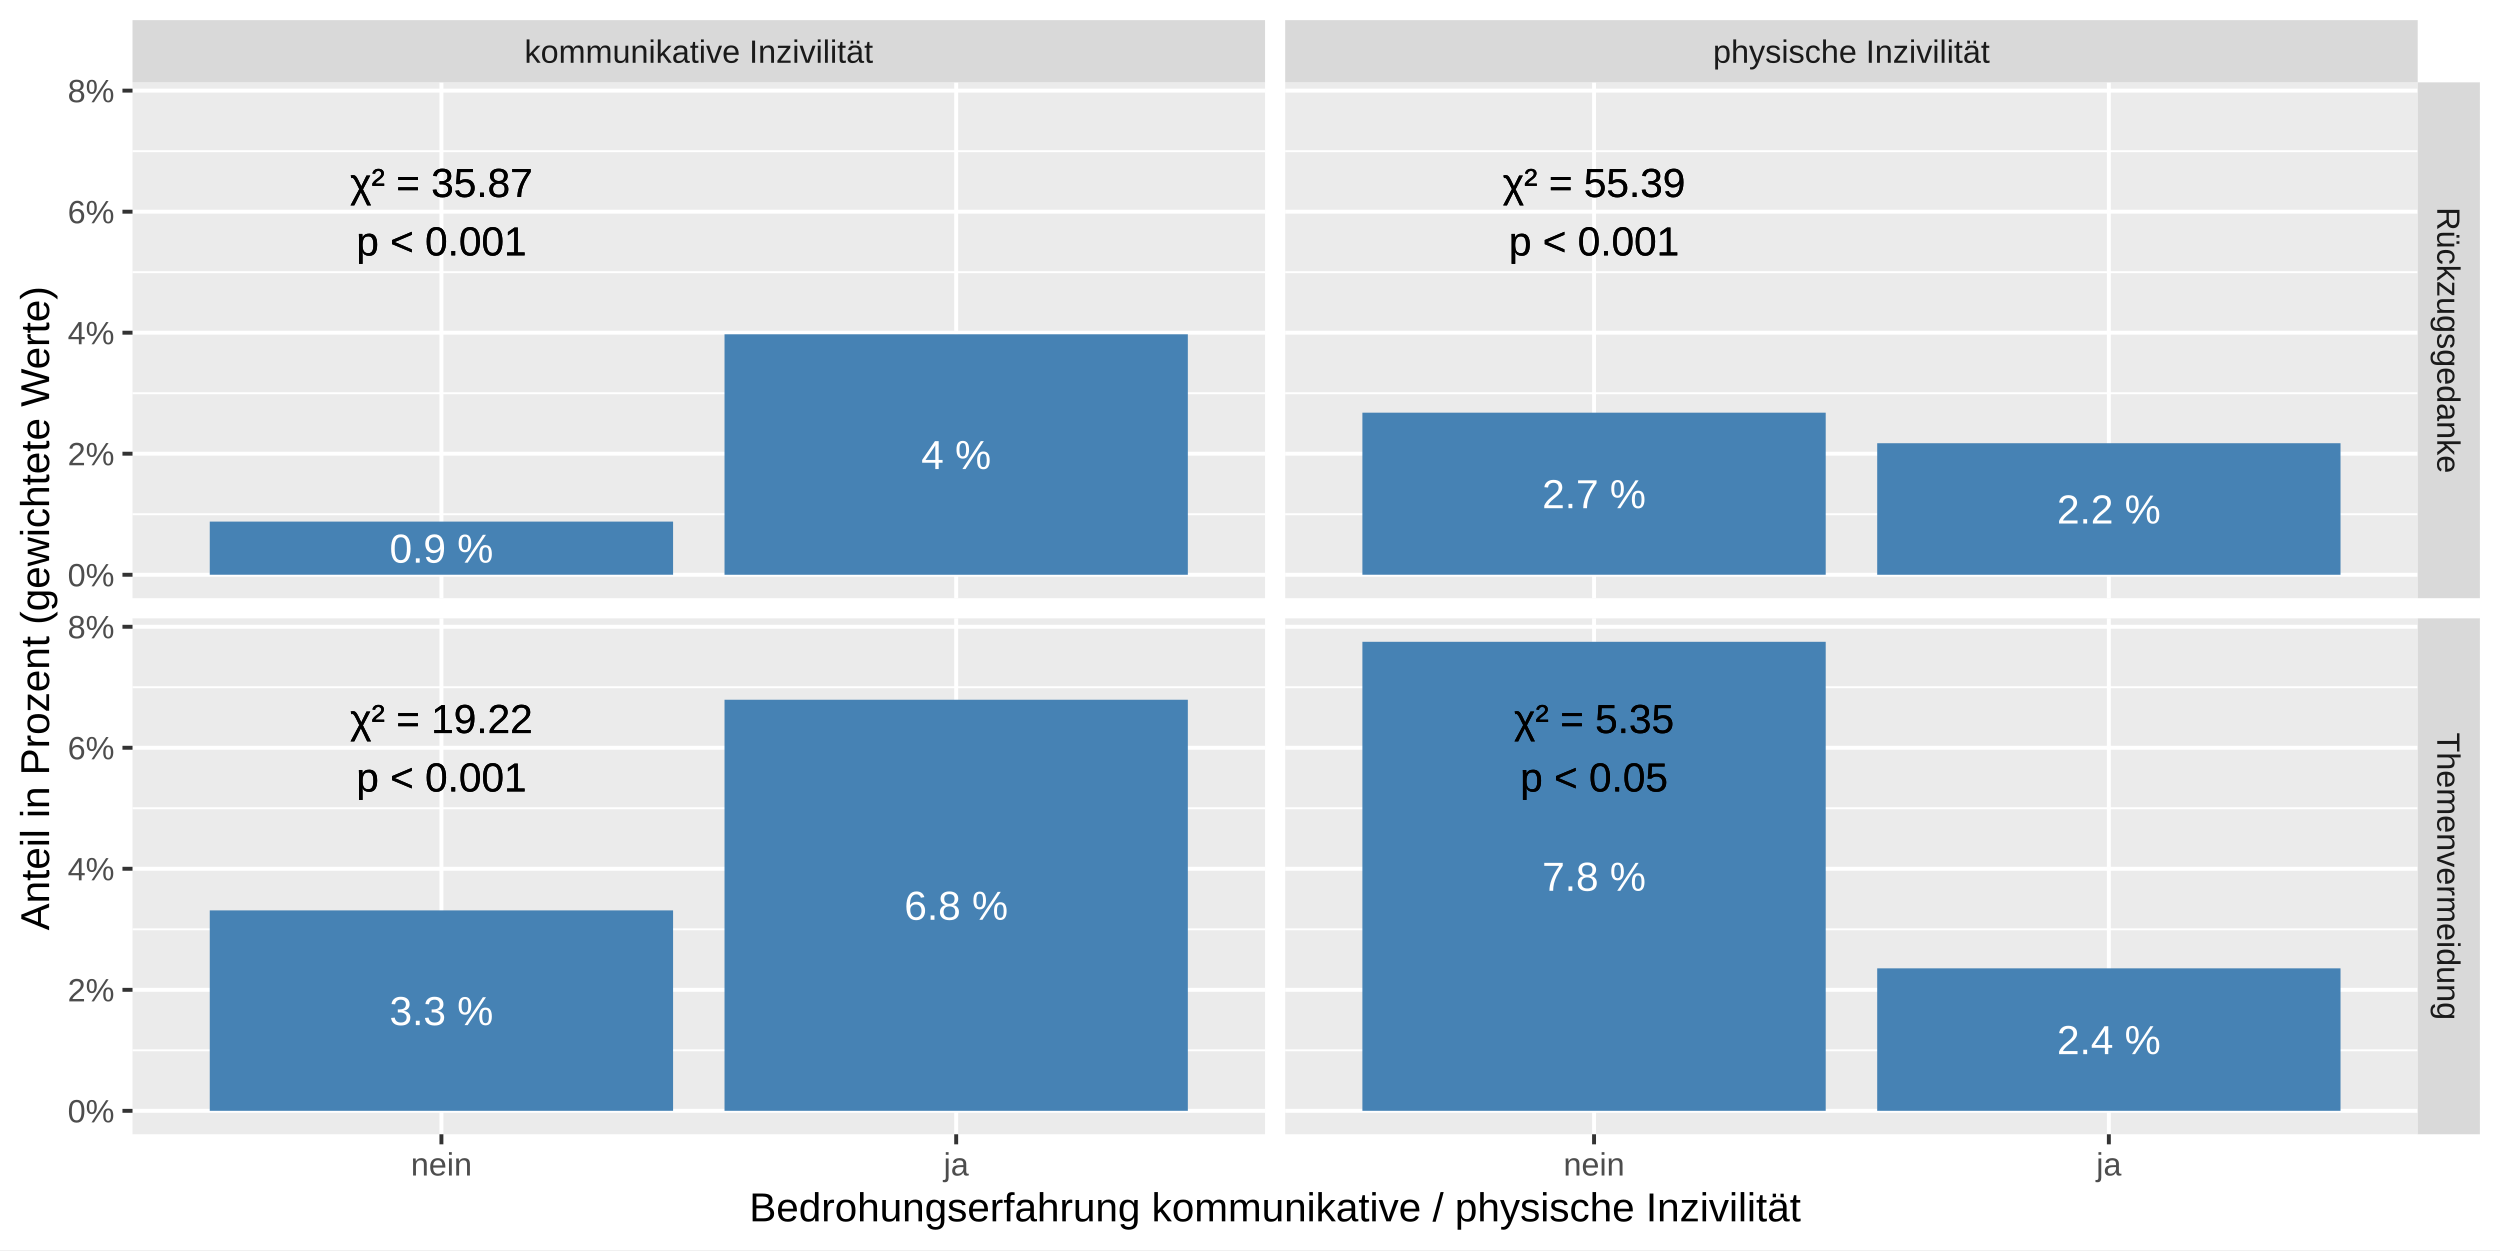
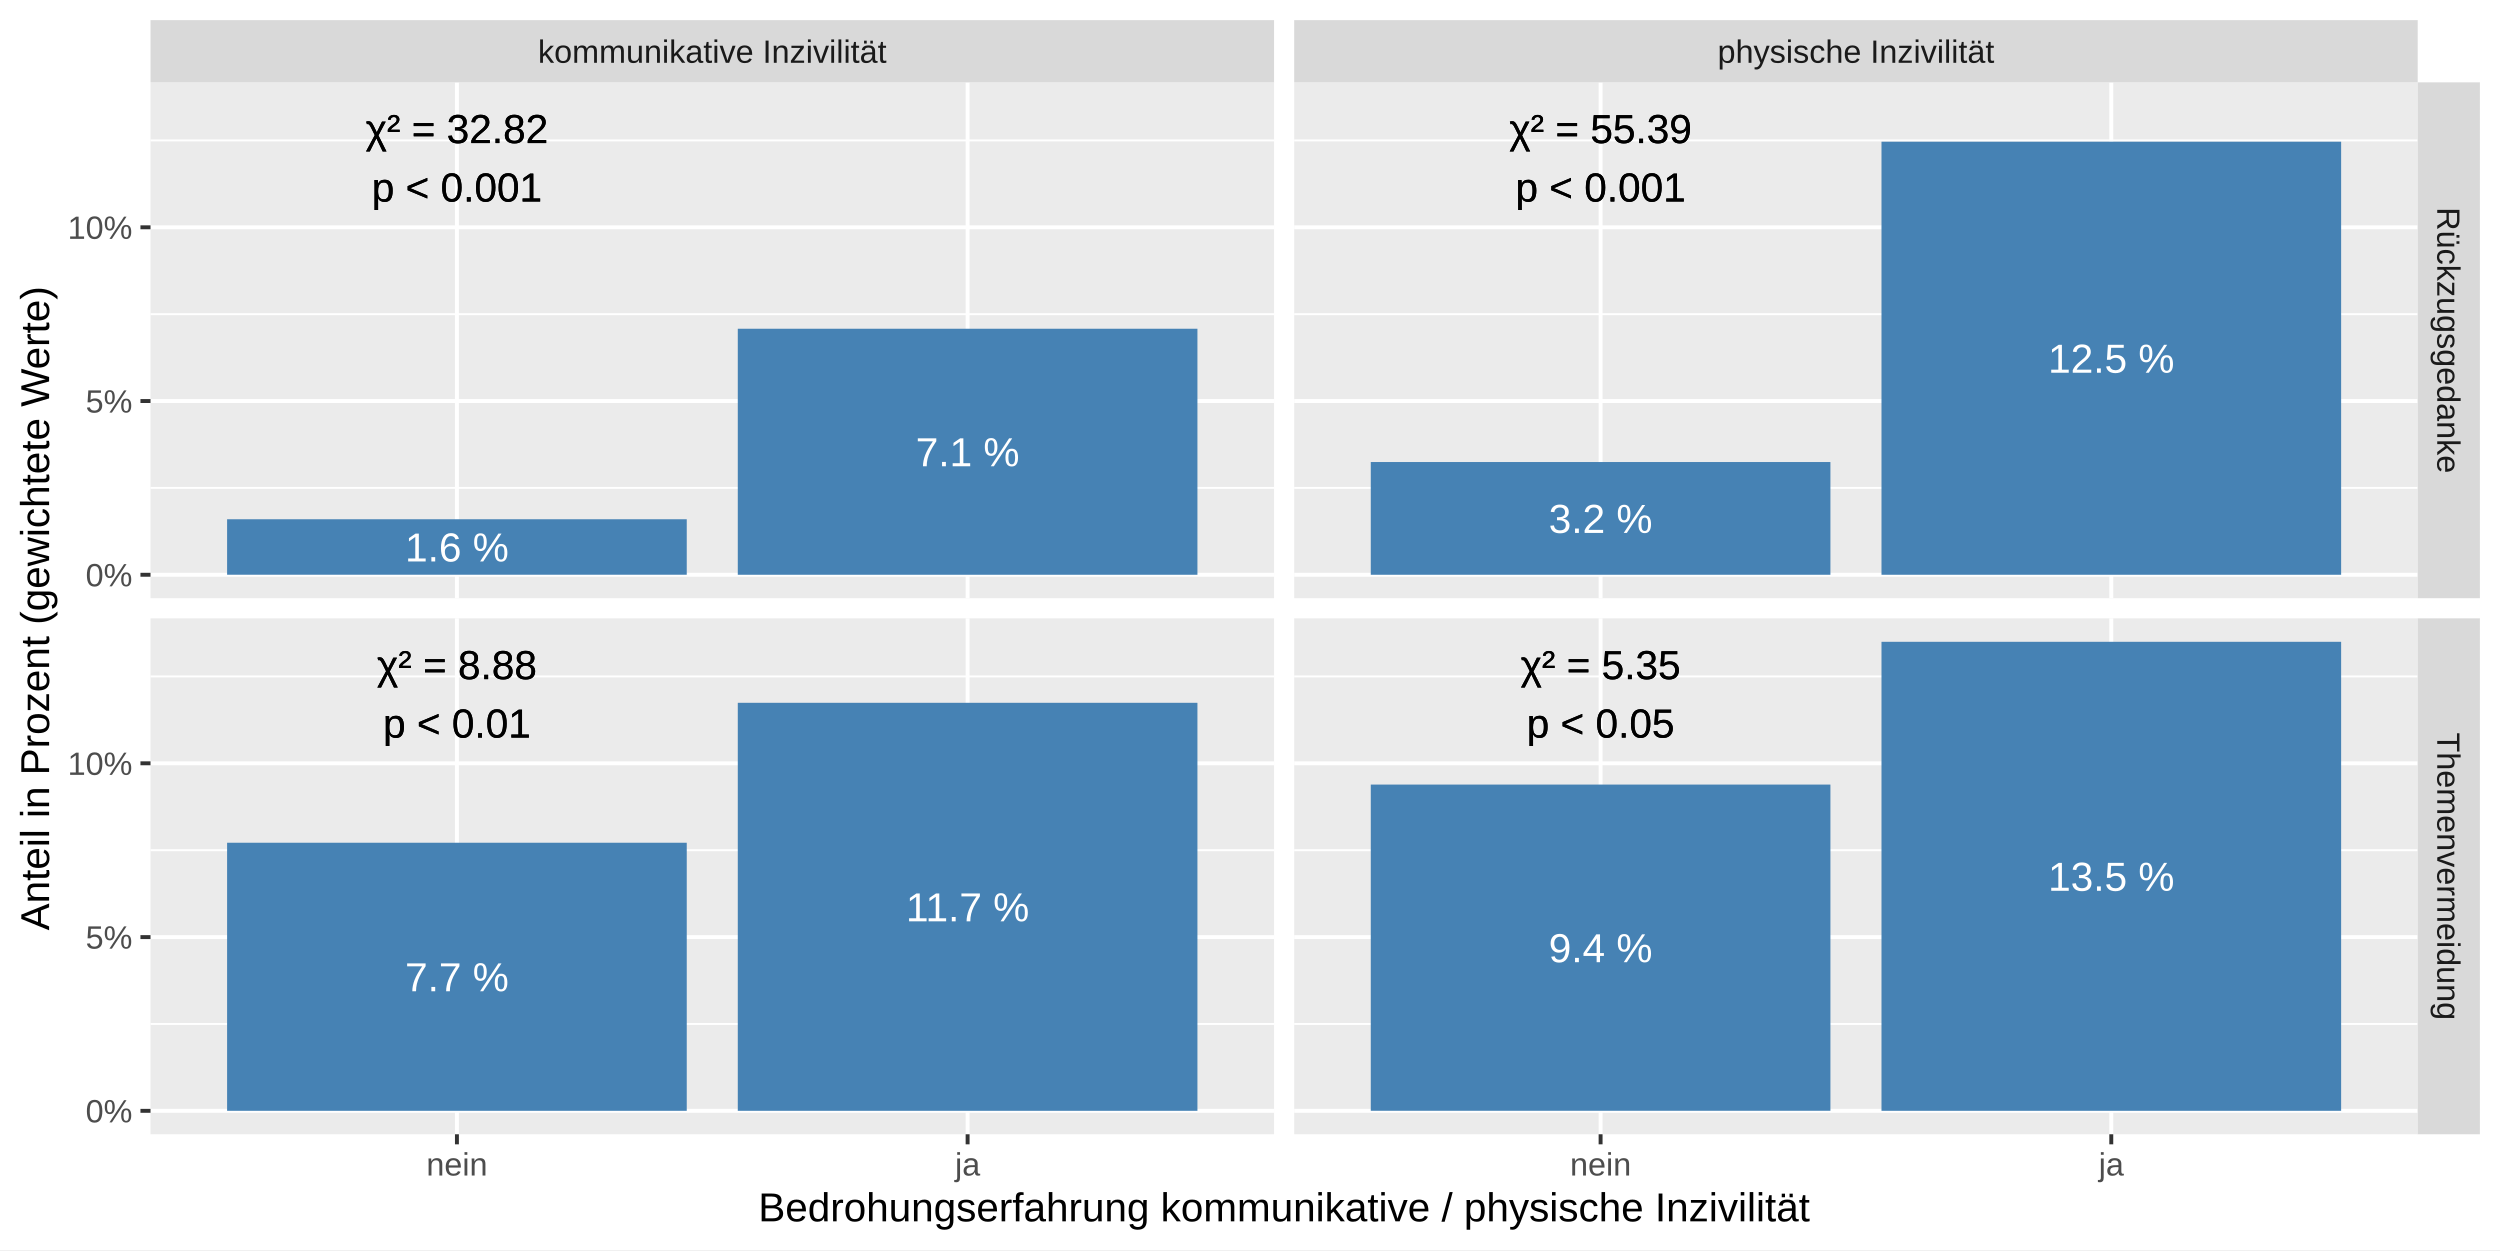
<svg xmlns="http://www.w3.org/2000/svg" width="680.31pt" height="340.16pt" viewBox="0 0 680.31 340.16">
  <g class="svglite">
    <defs>
      <style type="text/css">
    .svglite line, .svglite polyline, .svglite polygon, .svglite path, .svglite rect, .svglite circle {
      fill: none;
      stroke: #000000;
      stroke-linecap: round;
      stroke-linejoin: round;
      stroke-miterlimit: 10.00;
    }
    .svglite text {
      white-space: pre;
    }
    .svglite g.glyphgroup path {
      fill: inherit;
      stroke: none;
    }
  </style>
    </defs>
    <rect width="100%" height="100%" style="stroke: none; fill: #FFFFFF;" />
    <defs>
      <clipPath id="cpMC4wMHw2ODAuMzF8MC4wMHwzNDAuMTY=">
        <rect x="0.00" y="0.00" width="680.31" height="340.16" />
      </clipPath>
    </defs>
    <g clip-path="url(#cpMC4wMHw2ODAuMzF8MC4wMHwzNDAuMTY=)">
      <rect x="-0" y="-0" width="680.31" height="340.16" style="stroke-width: 1.07; stroke: #FFFFFF; fill: #FFFFFF;" />
    </g>
    <defs>
-       <clipPath id="cpMzYuMDZ8MzQ0LjI1fDIyLjQwfDE2Mi43OQ==">
-         <rect x="36.06" y="22.40" width="308.19" height="140.39" />
-       </clipPath>
-     </defs>
-     <g clip-path="url(#cpMzYuMDZ8MzQ0LjI1fDIyLjQwfDE2Mi43OQ==)">
-       <rect x="36.06" y="22.40" width="308.19" height="140.39" style="stroke-width: 1.07; stroke: none; fill: #EBEBEB;" />
-       <polyline points="36.06,139.94 344.25,139.94 " style="stroke-width: 0.53; stroke: #FFFFFF; stroke-linecap: butt;" />
-       <polyline points="36.06,107.01 344.25,107.01 " style="stroke-width: 0.53; stroke: #FFFFFF; stroke-linecap: butt;" />
-       <polyline points="36.06,74.07 344.25,74.07 " style="stroke-width: 0.53; stroke: #FFFFFF; stroke-linecap: butt;" />
-       <polyline points="36.06,41.14 344.25,41.14 " style="stroke-width: 0.53; stroke: #FFFFFF; stroke-linecap: butt;" />
-       <polyline points="36.06,156.41 344.25,156.41 " style="stroke-width: 1.07; stroke: #FFFFFF; stroke-linecap: butt;" />
-       <polyline points="36.06,123.47 344.25,123.47 " style="stroke-width: 1.07; stroke: #FFFFFF; stroke-linecap: butt;" />
-       <polyline points="36.06,90.54 344.25,90.54 " style="stroke-width: 1.07; stroke: #FFFFFF; stroke-linecap: butt;" />
-       <polyline points="36.06,57.61 344.25,57.61 " style="stroke-width: 1.07; stroke: #FFFFFF; stroke-linecap: butt;" />
-       <polyline points="36.06,24.67 344.25,24.67 " style="stroke-width: 1.07; stroke: #FFFFFF; stroke-linecap: butt;" />
-       <polyline points="120.12,162.79 120.12,22.40 " style="stroke-width: 1.07; stroke: #FFFFFF; stroke-linecap: butt;" />
-       <polyline points="260.20,162.79 260.20,22.40 " style="stroke-width: 1.07; stroke: #FFFFFF; stroke-linecap: butt;" />
-       <rect x="57.08" y="141.94" width="126.08" height="14.46" style="stroke-width: 1.07; stroke: none; stroke-linecap: butt; stroke-linejoin: miter; fill: #4682B4;" />
-       <rect x="197.16" y="90.97" width="126.08" height="65.44" style="stroke-width: 1.07; stroke: none; stroke-linecap: butt; stroke-linejoin: miter; fill: #4682B4;" />
-       <text x="120.12" y="153.12" text-anchor="middle" style="font-size: 11.04px;fill: #FFFFFF; font-family: &quot;Arial&quot;;" textLength="28.22px" lengthAdjust="spacingAndGlyphs">0.9 %</text>
-       <text x="260.20" y="127.64" text-anchor="middle" style="font-size: 11.04px;fill: #FFFFFF; font-family: &quot;Arial&quot;;" textLength="19.02px" lengthAdjust="spacingAndGlyphs">4 %</text>
-       <text x="120.12" y="53.61" text-anchor="middle" style="font-size: 11.04px; font-family: &quot;Arial&quot;;" textLength="49.66px" lengthAdjust="spacingAndGlyphs">χ² = 35.87</text>
-       <text x="120.12" y="69.51" text-anchor="middle" style="font-size: 11.04px; font-family: &quot;Arial&quot;;" textLength="46.33px" lengthAdjust="spacingAndGlyphs">p &lt; 0.001</text>
-       <text x="120.12" y="53.61" text-anchor="middle" style="font-size: 11.04px; font-family: &quot;Arial&quot;;" textLength="49.66px" lengthAdjust="spacingAndGlyphs">χ² = 35.87</text>
-       <text x="120.12" y="69.51" text-anchor="middle" style="font-size: 11.04px; font-family: &quot;Arial&quot;;" textLength="46.33px" lengthAdjust="spacingAndGlyphs">p &lt; 0.001</text>
-     </g>
-     <g clip-path="url(#cpMC4wMHw2ODAuMzF8MC4wMHwzNDAuMTY=)">
- </g>
-     <defs>
-       <clipPath id="cpMzYuMDZ8MzQ0LjI1fDE2OC4yN3wzMDguNjY=">
-         <rect x="36.06" y="168.27" width="308.19" height="140.39" />
-       </clipPath>
-     </defs>
-     <g clip-path="url(#cpMzYuMDZ8MzQ0LjI1fDE2OC4yN3wzMDguNjY=)">
-       <rect x="36.06" y="168.27" width="308.19" height="140.39" style="stroke-width: 1.07; stroke: none; fill: #EBEBEB;" />
-       <polyline points="36.06,285.81 344.25,285.81 " style="stroke-width: 0.53; stroke: #FFFFFF; stroke-linecap: butt;" />
-       <polyline points="36.06,252.88 344.25,252.88 " style="stroke-width: 0.53; stroke: #FFFFFF; stroke-linecap: butt;" />
-       <polyline points="36.06,219.95 344.25,219.95 " style="stroke-width: 0.53; stroke: #FFFFFF; stroke-linecap: butt;" />
-       <polyline points="36.06,187.01 344.25,187.01 " style="stroke-width: 0.53; stroke: #FFFFFF; stroke-linecap: butt;" />
-       <polyline points="36.06,302.28 344.25,302.28 " style="stroke-width: 1.07; stroke: #FFFFFF; stroke-linecap: butt;" />
-       <polyline points="36.06,269.35 344.25,269.35 " style="stroke-width: 1.07; stroke: #FFFFFF; stroke-linecap: butt;" />
-       <polyline points="36.06,236.41 344.25,236.41 " style="stroke-width: 1.07; stroke: #FFFFFF; stroke-linecap: butt;" />
-       <polyline points="36.06,203.48 344.25,203.48 " style="stroke-width: 1.07; stroke: #FFFFFF; stroke-linecap: butt;" />
-       <polyline points="36.06,170.55 344.25,170.55 " style="stroke-width: 1.07; stroke: #FFFFFF; stroke-linecap: butt;" />
-       <polyline points="120.12,308.66 120.12,168.27 " style="stroke-width: 1.07; stroke: #FFFFFF; stroke-linecap: butt;" />
-       <polyline points="260.20,308.66 260.20,168.27 " style="stroke-width: 1.07; stroke: #FFFFFF; stroke-linecap: butt;" />
-       <rect x="57.08" y="247.74" width="126.08" height="54.54" style="stroke-width: 1.07; stroke: none; stroke-linecap: butt; stroke-linejoin: miter; fill: #4682B4;" />
-       <rect x="197.16" y="190.42" width="126.08" height="111.86" style="stroke-width: 1.07; stroke: none; stroke-linecap: butt; stroke-linejoin: miter; fill: #4682B4;" />
-       <text x="120.12" y="278.96" text-anchor="middle" style="font-size: 11.04px;fill: #FFFFFF; font-family: &quot;Arial&quot;;" textLength="28.22px" lengthAdjust="spacingAndGlyphs">3.3 %</text>
-       <text x="260.20" y="250.30" text-anchor="middle" style="font-size: 11.04px;fill: #FFFFFF; font-family: &quot;Arial&quot;;" textLength="28.22px" lengthAdjust="spacingAndGlyphs">6.8 %</text>
-       <text x="120.12" y="199.48" text-anchor="middle" style="font-size: 11.04px; font-family: &quot;Arial&quot;;" textLength="49.66px" lengthAdjust="spacingAndGlyphs">χ² = 19.22</text>
-       <text x="120.12" y="215.38" text-anchor="middle" style="font-size: 11.04px; font-family: &quot;Arial&quot;;" textLength="46.33px" lengthAdjust="spacingAndGlyphs">p &lt; 0.001</text>
-       <text x="120.12" y="199.48" text-anchor="middle" style="font-size: 11.04px; font-family: &quot;Arial&quot;;" textLength="49.66px" lengthAdjust="spacingAndGlyphs">χ² = 19.22</text>
-       <text x="120.12" y="215.38" text-anchor="middle" style="font-size: 11.04px; font-family: &quot;Arial&quot;;" textLength="46.33px" lengthAdjust="spacingAndGlyphs">p &lt; 0.001</text>
-     </g>
-     <g clip-path="url(#cpMC4wMHw2ODAuMzF8MC4wMHwzNDAuMTY=)">
- </g>
-     <defs>
-       <clipPath id="cpMzQ5LjczfDY1Ny45MnwyMi40MHwxNjIuNzk=">
-         <rect x="349.73" y="22.40" width="308.19" height="140.39" />
-       </clipPath>
-     </defs>
-     <g clip-path="url(#cpMzQ5LjczfDY1Ny45MnwyMi40MHwxNjIuNzk=)">
-       <rect x="349.73" y="22.40" width="308.19" height="140.39" style="stroke-width: 1.07; stroke: none; fill: #EBEBEB;" />
-       <polyline points="349.73,139.94 657.92,139.94 " style="stroke-width: 0.53; stroke: #FFFFFF; stroke-linecap: butt;" />
-       <polyline points="349.73,107.01 657.92,107.01 " style="stroke-width: 0.53; stroke: #FFFFFF; stroke-linecap: butt;" />
-       <polyline points="349.73,74.07 657.92,74.07 " style="stroke-width: 0.53; stroke: #FFFFFF; stroke-linecap: butt;" />
-       <polyline points="349.73,41.14 657.92,41.14 " style="stroke-width: 0.53; stroke: #FFFFFF; stroke-linecap: butt;" />
-       <polyline points="349.73,156.41 657.92,156.41 " style="stroke-width: 1.07; stroke: #FFFFFF; stroke-linecap: butt;" />
-       <polyline points="349.73,123.47 657.92,123.47 " style="stroke-width: 1.07; stroke: #FFFFFF; stroke-linecap: butt;" />
-       <polyline points="349.73,90.54 657.92,90.54 " style="stroke-width: 1.07; stroke: #FFFFFF; stroke-linecap: butt;" />
-       <polyline points="349.73,57.61 657.92,57.61 " style="stroke-width: 1.07; stroke: #FFFFFF; stroke-linecap: butt;" />
-       <polyline points="349.73,24.67 657.92,24.67 " style="stroke-width: 1.07; stroke: #FFFFFF; stroke-linecap: butt;" />
-       <polyline points="433.78,162.79 433.78,22.40 " style="stroke-width: 1.07; stroke: #FFFFFF; stroke-linecap: butt;" />
-       <polyline points="573.87,162.79 573.87,22.40 " style="stroke-width: 1.07; stroke: #FFFFFF; stroke-linecap: butt;" />
-       <rect x="370.74" y="112.30" width="126.08" height="44.10" style="stroke-width: 1.07; stroke: none; stroke-linecap: butt; stroke-linejoin: miter; fill: #4682B4;" />
-       <rect x="510.83" y="120.61" width="126.08" height="35.80" style="stroke-width: 1.07; stroke: none; stroke-linecap: butt; stroke-linejoin: miter; fill: #4682B4;" />
-       <text x="433.78" y="138.30" text-anchor="middle" style="font-size: 11.04px;fill: #FFFFFF; font-family: &quot;Arial&quot;;" textLength="28.22px" lengthAdjust="spacingAndGlyphs">2.7 %</text>
-       <text x="573.87" y="142.46" text-anchor="middle" style="font-size: 11.04px;fill: #FFFFFF; font-family: &quot;Arial&quot;;" textLength="28.22px" lengthAdjust="spacingAndGlyphs">2.2 %</text>
-       <text x="433.78" y="53.61" text-anchor="middle" style="font-size: 11.04px; font-family: &quot;Arial&quot;;" textLength="49.66px" lengthAdjust="spacingAndGlyphs">χ² = 55.39</text>
-       <text x="433.78" y="69.51" text-anchor="middle" style="font-size: 11.04px; font-family: &quot;Arial&quot;;" textLength="46.33px" lengthAdjust="spacingAndGlyphs">p &lt; 0.001</text>
-       <text x="433.78" y="53.61" text-anchor="middle" style="font-size: 11.04px; font-family: &quot;Arial&quot;;" textLength="49.66px" lengthAdjust="spacingAndGlyphs">χ² = 55.39</text>
-       <text x="433.78" y="69.51" text-anchor="middle" style="font-size: 11.04px; font-family: &quot;Arial&quot;;" textLength="46.33px" lengthAdjust="spacingAndGlyphs">p &lt; 0.001</text>
-     </g>
-     <g clip-path="url(#cpMC4wMHw2ODAuMzF8MC4wMHwzNDAuMTY=)">
- </g>
-     <defs>
-       <clipPath id="cpMzQ5LjczfDY1Ny45MnwxNjguMjd8MzA4LjY2">
-         <rect x="349.73" y="168.27" width="308.19" height="140.39" />
-       </clipPath>
-     </defs>
-     <g clip-path="url(#cpMzQ5LjczfDY1Ny45MnwxNjguMjd8MzA4LjY2)">
-       <rect x="349.73" y="168.27" width="308.19" height="140.39" style="stroke-width: 1.07; stroke: none; fill: #EBEBEB;" />
-       <polyline points="349.73,285.81 657.92,285.81 " style="stroke-width: 0.53; stroke: #FFFFFF; stroke-linecap: butt;" />
-       <polyline points="349.73,252.88 657.92,252.88 " style="stroke-width: 0.53; stroke: #FFFFFF; stroke-linecap: butt;" />
-       <polyline points="349.73,219.95 657.92,219.95 " style="stroke-width: 0.53; stroke: #FFFFFF; stroke-linecap: butt;" />
-       <polyline points="349.73,187.01 657.92,187.01 " style="stroke-width: 0.53; stroke: #FFFFFF; stroke-linecap: butt;" />
-       <polyline points="349.73,302.28 657.92,302.28 " style="stroke-width: 1.07; stroke: #FFFFFF; stroke-linecap: butt;" />
-       <polyline points="349.73,269.35 657.92,269.35 " style="stroke-width: 1.07; stroke: #FFFFFF; stroke-linecap: butt;" />
-       <polyline points="349.73,236.41 657.92,236.41 " style="stroke-width: 1.07; stroke: #FFFFFF; stroke-linecap: butt;" />
-       <polyline points="349.73,203.48 657.92,203.48 " style="stroke-width: 1.07; stroke: #FFFFFF; stroke-linecap: butt;" />
-       <polyline points="349.73,170.55 657.92,170.55 " style="stroke-width: 1.07; stroke: #FFFFFF; stroke-linecap: butt;" />
-       <polyline points="433.78,308.66 433.78,168.27 " style="stroke-width: 1.07; stroke: #FFFFFF; stroke-linecap: butt;" />
-       <polyline points="573.87,308.66 573.87,168.27 " style="stroke-width: 1.07; stroke: #FFFFFF; stroke-linecap: butt;" />
-       <rect x="370.74" y="174.65" width="126.08" height="127.63" style="stroke-width: 1.07; stroke: none; stroke-linecap: butt; stroke-linejoin: miter; fill: #4682B4;" />
-       <rect x="510.83" y="263.51" width="126.08" height="38.77" style="stroke-width: 1.07; stroke: none; stroke-linecap: butt; stroke-linejoin: miter; fill: #4682B4;" />
-       <text x="433.78" y="242.41" text-anchor="middle" style="font-size: 11.04px;fill: #FFFFFF; font-family: &quot;Arial&quot;;" textLength="28.22px" lengthAdjust="spacingAndGlyphs">7.8 %</text>
-       <text x="573.87" y="286.85" text-anchor="middle" style="font-size: 11.04px;fill: #FFFFFF; font-family: &quot;Arial&quot;;" textLength="28.22px" lengthAdjust="spacingAndGlyphs">2.4 %</text>
-       <text x="433.78" y="199.48" text-anchor="middle" style="font-size: 11.04px; font-family: &quot;Arial&quot;;" textLength="43.52px" lengthAdjust="spacingAndGlyphs">χ² = 5.35</text>
-       <text x="433.78" y="215.38" text-anchor="middle" style="font-size: 11.04px; font-family: &quot;Arial&quot;;" textLength="40.19px" lengthAdjust="spacingAndGlyphs">p &lt; 0.05</text>
-       <text x="433.78" y="199.48" text-anchor="middle" style="font-size: 11.04px; font-family: &quot;Arial&quot;;" textLength="43.52px" lengthAdjust="spacingAndGlyphs">χ² = 5.35</text>
-       <text x="433.78" y="215.38" text-anchor="middle" style="font-size: 11.04px; font-family: &quot;Arial&quot;;" textLength="40.19px" lengthAdjust="spacingAndGlyphs">p &lt; 0.05</text>
-     </g>
-     <g clip-path="url(#cpMC4wMHw2ODAuMzF8MC4wMHwzNDAuMTY=)">
- </g>
-     <defs>
-       <clipPath id="cpMzYuMDZ8MzQ0LjI1fDUuNDh8MjIuNDA=">
-         <rect x="36.06" y="5.48" width="308.19" height="16.92" />
-       </clipPath>
-     </defs>
-     <g clip-path="url(#cpMzYuMDZ8MzQ0LjI1fDUuNDh8MjIuNDA=)">
-       <rect x="36.06" y="5.48" width="308.19" height="16.92" style="stroke-width: 1.07; stroke: none; fill: #D9D9D9;" />
-       <text x="190.16" y="17.09" text-anchor="middle" style="font-size: 8.80px;fill: #1A1A1A; font-family: &quot;Arial&quot;;" textLength="94.83px" lengthAdjust="spacingAndGlyphs">kommunikative Inzivilität</text>
-     </g>
-     <g clip-path="url(#cpMC4wMHw2ODAuMzF8MC4wMHwzNDAuMTY=)">
- </g>
-     <defs>
-       <clipPath id="cpMzQ5LjczfDY1Ny45Mnw1LjQ4fDIyLjQw">
-         <rect x="349.73" y="5.48" width="308.19" height="16.92" />
-       </clipPath>
-     </defs>
-     <g clip-path="url(#cpMzQ5LjczfDY1Ny45Mnw1LjQ4fDIyLjQw)">
-       <rect x="349.73" y="5.48" width="308.19" height="16.92" style="stroke-width: 1.07; stroke: none; fill: #D9D9D9;" />
-       <text x="503.82" y="17.09" text-anchor="middle" style="font-size: 8.80px;fill: #1A1A1A; font-family: &quot;Arial&quot;;" textLength="75.30px" lengthAdjust="spacingAndGlyphs">physische Inzivilität</text>
+       <clipPath id="cpNDAuOTZ8MzQ2LjcwfDIyLjQwfDE2Mi43OQ==">
+         <rect x="40.96" y="22.40" width="305.74" height="140.39" />
+       </clipPath>
+     </defs>
+     <g clip-path="url(#cpNDAuOTZ8MzQ2LjcwfDIyLjQwfDE2Mi43OQ==)">
+       <rect x="40.96" y="22.40" width="305.74" height="140.39" style="stroke-width: 1.07; stroke: none; fill: #EBEBEB;" />
+       <polyline points="40.96,132.77 346.70,132.77 " style="stroke-width: 0.53; stroke: #FFFFFF; stroke-linecap: butt;" />
+       <polyline points="40.96,85.49 346.70,85.49 " style="stroke-width: 0.53; stroke: #FFFFFF; stroke-linecap: butt;" />
+       <polyline points="40.96,38.21 346.70,38.21 " style="stroke-width: 0.53; stroke: #FFFFFF; stroke-linecap: butt;" />
+       <polyline points="40.96,156.41 346.70,156.41 " style="stroke-width: 1.07; stroke: #FFFFFF; stroke-linecap: butt;" />
+       <polyline points="40.96,109.13 346.70,109.13 " style="stroke-width: 1.07; stroke: #FFFFFF; stroke-linecap: butt;" />
+       <polyline points="40.96,61.85 346.70,61.85 " style="stroke-width: 1.07; stroke: #FFFFFF; stroke-linecap: butt;" />
+       <polyline points="124.34,162.79 124.34,22.40 " style="stroke-width: 1.07; stroke: #FFFFFF; stroke-linecap: butt;" />
+       <polyline points="263.31,162.79 263.31,22.40 " style="stroke-width: 1.07; stroke: #FFFFFF; stroke-linecap: butt;" />
+       <rect x="61.80" y="141.30" width="125.08" height="15.10" style="stroke-width: 1.07; stroke: none; stroke-linecap: butt; stroke-linejoin: miter; fill: #4682B4;" />
+       <rect x="200.77" y="89.46" width="125.08" height="66.95" style="stroke-width: 1.07; stroke: none; stroke-linecap: butt; stroke-linejoin: miter; fill: #4682B4;" />
+       <text x="124.34" y="152.80" text-anchor="middle" style="font-size: 11.04px;fill: #FFFFFF; font-family: &quot;Arial&quot;;" textLength="28.22px" lengthAdjust="spacingAndGlyphs">1.6 %</text>
+       <text x="263.31" y="126.88" text-anchor="middle" style="font-size: 11.04px;fill: #FFFFFF; font-family: &quot;Arial&quot;;" textLength="28.22px" lengthAdjust="spacingAndGlyphs">7.1 %</text>
+       <text x="124.34" y="38.94" text-anchor="middle" style="font-size: 11.04px; font-family: &quot;Arial&quot;;" textLength="49.66px" lengthAdjust="spacingAndGlyphs">χ² = 32.82</text>
+       <text x="124.34" y="54.84" text-anchor="middle" style="font-size: 11.04px; font-family: &quot;Arial&quot;;" textLength="46.33px" lengthAdjust="spacingAndGlyphs">p &lt; 0.001</text>
+       <text x="124.34" y="38.94" text-anchor="middle" style="font-size: 11.04px; font-family: &quot;Arial&quot;;" textLength="49.66px" lengthAdjust="spacingAndGlyphs">χ² = 32.82</text>
+       <text x="124.34" y="54.84" text-anchor="middle" style="font-size: 11.04px; font-family: &quot;Arial&quot;;" textLength="46.33px" lengthAdjust="spacingAndGlyphs">p &lt; 0.001</text>
+     </g>
+     <g clip-path="url(#cpMC4wMHw2ODAuMzF8MC4wMHwzNDAuMTY=)">
+ </g>
+     <defs>
+       <clipPath id="cpNDAuOTZ8MzQ2LjcwfDE2OC4yN3wzMDguNjY=">
+         <rect x="40.96" y="168.27" width="305.74" height="140.39" />
+       </clipPath>
+     </defs>
+     <g clip-path="url(#cpNDAuOTZ8MzQ2LjcwfDE2OC4yN3wzMDguNjY=)">
+       <rect x="40.96" y="168.27" width="305.74" height="140.39" style="stroke-width: 1.07; stroke: none; fill: #EBEBEB;" />
+       <polyline points="40.96,278.64 346.70,278.64 " style="stroke-width: 0.53; stroke: #FFFFFF; stroke-linecap: butt;" />
+       <polyline points="40.96,231.36 346.70,231.36 " style="stroke-width: 0.53; stroke: #FFFFFF; stroke-linecap: butt;" />
+       <polyline points="40.96,184.08 346.70,184.08 " style="stroke-width: 0.53; stroke: #FFFFFF; stroke-linecap: butt;" />
+       <polyline points="40.96,302.28 346.70,302.28 " style="stroke-width: 1.07; stroke: #FFFFFF; stroke-linecap: butt;" />
+       <polyline points="40.96,255.00 346.70,255.00 " style="stroke-width: 1.07; stroke: #FFFFFF; stroke-linecap: butt;" />
+       <polyline points="40.96,207.72 346.70,207.72 " style="stroke-width: 1.07; stroke: #FFFFFF; stroke-linecap: butt;" />
+       <polyline points="124.34,308.66 124.34,168.27 " style="stroke-width: 1.07; stroke: #FFFFFF; stroke-linecap: butt;" />
+       <polyline points="263.31,308.66 263.31,168.27 " style="stroke-width: 1.07; stroke: #FFFFFF; stroke-linecap: butt;" />
+       <rect x="61.80" y="229.33" width="125.08" height="72.95" style="stroke-width: 1.07; stroke: none; stroke-linecap: butt; stroke-linejoin: miter; fill: #4682B4;" />
+       <rect x="200.77" y="191.25" width="125.08" height="111.03" style="stroke-width: 1.07; stroke: none; stroke-linecap: butt; stroke-linejoin: miter; fill: #4682B4;" />
+       <text x="124.34" y="269.75" text-anchor="middle" style="font-size: 11.04px;fill: #FFFFFF; font-family: &quot;Arial&quot;;" textLength="28.22px" lengthAdjust="spacingAndGlyphs">7.7 %</text>
+       <text x="263.31" y="250.72" text-anchor="middle" style="font-size: 11.04px;fill: #FFFFFF; font-family: &quot;Arial&quot;;" textLength="33.55px" lengthAdjust="spacingAndGlyphs">11.7 %</text>
+       <text x="124.34" y="184.81" text-anchor="middle" style="font-size: 11.04px; font-family: &quot;Arial&quot;;" textLength="43.52px" lengthAdjust="spacingAndGlyphs">χ² = 8.88</text>
+       <text x="124.34" y="200.71" text-anchor="middle" style="font-size: 11.04px; font-family: &quot;Arial&quot;;" textLength="40.19px" lengthAdjust="spacingAndGlyphs">p &lt; 0.01</text>
+       <text x="124.34" y="184.81" text-anchor="middle" style="font-size: 11.04px; font-family: &quot;Arial&quot;;" textLength="43.52px" lengthAdjust="spacingAndGlyphs">χ² = 8.88</text>
+       <text x="124.34" y="200.71" text-anchor="middle" style="font-size: 11.04px; font-family: &quot;Arial&quot;;" textLength="40.19px" lengthAdjust="spacingAndGlyphs">p &lt; 0.01</text>
+     </g>
+     <g clip-path="url(#cpMC4wMHw2ODAuMzF8MC4wMHwzNDAuMTY=)">
+ </g>
+     <defs>
+       <clipPath id="cpMzUyLjE4fDY1Ny45MnwyMi40MHwxNjIuNzk=">
+         <rect x="352.18" y="22.40" width="305.74" height="140.39" />
+       </clipPath>
+     </defs>
+     <g clip-path="url(#cpMzUyLjE4fDY1Ny45MnwyMi40MHwxNjIuNzk=)">
+       <rect x="352.18" y="22.40" width="305.74" height="140.39" style="stroke-width: 1.07; stroke: none; fill: #EBEBEB;" />
+       <polyline points="352.18,132.77 657.92,132.77 " style="stroke-width: 0.53; stroke: #FFFFFF; stroke-linecap: butt;" />
+       <polyline points="352.18,85.49 657.92,85.49 " style="stroke-width: 0.53; stroke: #FFFFFF; stroke-linecap: butt;" />
+       <polyline points="352.18,38.21 657.92,38.21 " style="stroke-width: 0.53; stroke: #FFFFFF; stroke-linecap: butt;" />
+       <polyline points="352.18,156.41 657.92,156.41 " style="stroke-width: 1.07; stroke: #FFFFFF; stroke-linecap: butt;" />
+       <polyline points="352.18,109.13 657.92,109.13 " style="stroke-width: 1.07; stroke: #FFFFFF; stroke-linecap: butt;" />
+       <polyline points="352.18,61.85 657.92,61.85 " style="stroke-width: 1.07; stroke: #FFFFFF; stroke-linecap: butt;" />
+       <polyline points="435.56,162.79 435.56,22.40 " style="stroke-width: 1.07; stroke: #FFFFFF; stroke-linecap: butt;" />
+       <polyline points="574.53,162.79 574.53,22.40 " style="stroke-width: 1.07; stroke: #FFFFFF; stroke-linecap: butt;" />
+       <rect x="373.02" y="125.73" width="125.08" height="30.68" style="stroke-width: 1.07; stroke: none; stroke-linecap: butt; stroke-linejoin: miter; fill: #4682B4;" />
+       <rect x="512.00" y="38.56" width="125.08" height="117.85" style="stroke-width: 1.07; stroke: none; stroke-linecap: butt; stroke-linejoin: miter; fill: #4682B4;" />
+       <text x="435.56" y="145.02" text-anchor="middle" style="font-size: 11.04px;fill: #FFFFFF; font-family: &quot;Arial&quot;;" textLength="28.22px" lengthAdjust="spacingAndGlyphs">3.2 %</text>
+       <text x="574.53" y="101.43" text-anchor="middle" style="font-size: 11.04px;fill: #FFFFFF; font-family: &quot;Arial&quot;;" textLength="34.36px" lengthAdjust="spacingAndGlyphs">12.5 %</text>
+       <text x="435.56" y="38.94" text-anchor="middle" style="font-size: 11.04px; font-family: &quot;Arial&quot;;" textLength="49.66px" lengthAdjust="spacingAndGlyphs">χ² = 55.39</text>
+       <text x="435.56" y="54.84" text-anchor="middle" style="font-size: 11.04px; font-family: &quot;Arial&quot;;" textLength="46.33px" lengthAdjust="spacingAndGlyphs">p &lt; 0.001</text>
+       <text x="435.56" y="38.94" text-anchor="middle" style="font-size: 11.04px; font-family: &quot;Arial&quot;;" textLength="49.66px" lengthAdjust="spacingAndGlyphs">χ² = 55.39</text>
+       <text x="435.56" y="54.84" text-anchor="middle" style="font-size: 11.04px; font-family: &quot;Arial&quot;;" textLength="46.33px" lengthAdjust="spacingAndGlyphs">p &lt; 0.001</text>
+     </g>
+     <g clip-path="url(#cpMC4wMHw2ODAuMzF8MC4wMHwzNDAuMTY=)">
+ </g>
+     <defs>
+       <clipPath id="cpMzUyLjE4fDY1Ny45MnwxNjguMjd8MzA4LjY2">
+         <rect x="352.18" y="168.27" width="305.74" height="140.39" />
+       </clipPath>
+     </defs>
+     <g clip-path="url(#cpMzUyLjE4fDY1Ny45MnwxNjguMjd8MzA4LjY2)">
+       <rect x="352.18" y="168.27" width="305.74" height="140.39" style="stroke-width: 1.07; stroke: none; fill: #EBEBEB;" />
+       <polyline points="352.18,278.64 657.92,278.64 " style="stroke-width: 0.53; stroke: #FFFFFF; stroke-linecap: butt;" />
+       <polyline points="352.18,231.36 657.92,231.36 " style="stroke-width: 0.53; stroke: #FFFFFF; stroke-linecap: butt;" />
+       <polyline points="352.18,184.08 657.92,184.08 " style="stroke-width: 0.53; stroke: #FFFFFF; stroke-linecap: butt;" />
+       <polyline points="352.18,302.28 657.92,302.28 " style="stroke-width: 1.07; stroke: #FFFFFF; stroke-linecap: butt;" />
+       <polyline points="352.18,255.00 657.92,255.00 " style="stroke-width: 1.07; stroke: #FFFFFF; stroke-linecap: butt;" />
+       <polyline points="352.18,207.72 657.92,207.72 " style="stroke-width: 1.07; stroke: #FFFFFF; stroke-linecap: butt;" />
+       <polyline points="435.56,308.66 435.56,168.27 " style="stroke-width: 1.07; stroke: #FFFFFF; stroke-linecap: butt;" />
+       <polyline points="574.53,308.66 574.53,168.27 " style="stroke-width: 1.07; stroke: #FFFFFF; stroke-linecap: butt;" />
+       <rect x="373.02" y="213.50" width="125.08" height="88.77" style="stroke-width: 1.07; stroke: none; stroke-linecap: butt; stroke-linejoin: miter; fill: #4682B4;" />
+       <rect x="512.00" y="174.65" width="125.08" height="127.63" style="stroke-width: 1.07; stroke: none; stroke-linecap: butt; stroke-linejoin: miter; fill: #4682B4;" />
+       <text x="435.56" y="261.84" text-anchor="middle" style="font-size: 11.04px;fill: #FFFFFF; font-family: &quot;Arial&quot;;" textLength="28.22px" lengthAdjust="spacingAndGlyphs">9.4 %</text>
+       <text x="574.53" y="242.41" text-anchor="middle" style="font-size: 11.04px;fill: #FFFFFF; font-family: &quot;Arial&quot;;" textLength="34.36px" lengthAdjust="spacingAndGlyphs">13.5 %</text>
+       <text x="435.56" y="184.81" text-anchor="middle" style="font-size: 11.04px; font-family: &quot;Arial&quot;;" textLength="43.52px" lengthAdjust="spacingAndGlyphs">χ² = 5.35</text>
+       <text x="435.56" y="200.71" text-anchor="middle" style="font-size: 11.04px; font-family: &quot;Arial&quot;;" textLength="40.19px" lengthAdjust="spacingAndGlyphs">p &lt; 0.05</text>
+       <text x="435.56" y="184.81" text-anchor="middle" style="font-size: 11.04px; font-family: &quot;Arial&quot;;" textLength="43.52px" lengthAdjust="spacingAndGlyphs">χ² = 5.35</text>
+       <text x="435.56" y="200.71" text-anchor="middle" style="font-size: 11.04px; font-family: &quot;Arial&quot;;" textLength="40.19px" lengthAdjust="spacingAndGlyphs">p &lt; 0.05</text>
+     </g>
+     <g clip-path="url(#cpMC4wMHw2ODAuMzF8MC4wMHwzNDAuMTY=)">
+ </g>
+     <defs>
+       <clipPath id="cpNDAuOTZ8MzQ2LjcwfDUuNDh8MjIuNDA=">
+         <rect x="40.96" y="5.48" width="305.74" height="16.92" />
+       </clipPath>
+     </defs>
+     <g clip-path="url(#cpNDAuOTZ8MzQ2LjcwfDUuNDh8MjIuNDA=)">
+       <rect x="40.96" y="5.48" width="305.74" height="16.92" style="stroke-width: 1.07; stroke: none; fill: #D9D9D9;" />
+       <text x="193.83" y="17.09" text-anchor="middle" style="font-size: 8.80px;fill: #1A1A1A; font-family: &quot;Arial&quot;;" textLength="94.83px" lengthAdjust="spacingAndGlyphs">kommunikative Inzivilität</text>
+     </g>
+     <g clip-path="url(#cpMC4wMHw2ODAuMzF8MC4wMHwzNDAuMTY=)">
+ </g>
+     <defs>
+       <clipPath id="cpMzUyLjE4fDY1Ny45Mnw1LjQ4fDIyLjQw">
+         <rect x="352.18" y="5.48" width="305.74" height="16.92" />
+       </clipPath>
+     </defs>
+     <g clip-path="url(#cpMzUyLjE4fDY1Ny45Mnw1LjQ4fDIyLjQw)">
+       <rect x="352.18" y="5.48" width="305.74" height="16.92" style="stroke-width: 1.07; stroke: none; fill: #D9D9D9;" />
+       <text x="505.05" y="17.09" text-anchor="middle" style="font-size: 8.80px;fill: #1A1A1A; font-family: &quot;Arial&quot;;" textLength="75.30px" lengthAdjust="spacingAndGlyphs">physische Inzivilität</text>
    </g>
    <g clip-path="url(#cpMC4wMHw2ODAuMzF8MC4wMHwzNDAuMTY=)">
</g>
    <defs>
      <clipPath id="cpNjU3LjkyfDY3NC44NHwyMi40MHwxNjIuNzk=">
        <rect x="657.92" y="22.40" width="16.92" height="140.39" />
      </clipPath>
    </defs>
    <g clip-path="url(#cpNjU3LjkyfDY3NC44NHwyMi40MHwxNjIuNzk=)">
      <rect x="657.92" y="22.40" width="16.92" height="140.39" style="stroke-width: 1.07; stroke: none; fill: #D9D9D9;" />
      <text transform="translate(663.23,92.59) rotate(90)" text-anchor="middle" style="font-size: 8.80px;fill: #1A1A1A; font-family: &quot;Arial&quot;;" textLength="72.41px" lengthAdjust="spacingAndGlyphs">Rückzugsgedanke</text>
    </g>
    <g clip-path="url(#cpMC4wMHw2ODAuMzF8MC4wMHwzNDAuMTY=)">
</g>
    <defs>
      <clipPath id="cpNjU3LjkyfDY3NC44NHwxNjguMjd8MzA4LjY2">
        <rect x="657.92" y="168.27" width="16.92" height="140.39" />
      </clipPath>
    </defs>
    <g clip-path="url(#cpNjU3LjkyfDY3NC44NHwxNjguMjd8MzA4LjY2)">
      <rect x="657.92" y="168.27" width="16.92" height="140.39" style="stroke-width: 1.07; stroke: none; fill: #D9D9D9;" />
      <text transform="translate(663.23,238.47) rotate(90)" text-anchor="middle" style="font-size: 8.80px;fill: #1A1A1A; font-family: &quot;Arial&quot;;" textLength="78.22px" lengthAdjust="spacingAndGlyphs">Themenvermeidung</text>
    </g>
    <g clip-path="url(#cpMC4wMHw2ODAuMzF8MC4wMHwzNDAuMTY=)">
-       <polyline points="120.12,311.40 120.12,308.66 " style="stroke-width: 1.07; stroke: #333333; stroke-linecap: butt;" />
-       <polyline points="260.20,311.40 260.20,308.66 " style="stroke-width: 1.07; stroke: #333333; stroke-linecap: butt;" />
-       <text x="120.12" y="319.89" text-anchor="middle" style="font-size: 8.80px;fill: #4D4D4D; font-family: &quot;Arial&quot;;" textLength="16.62px" lengthAdjust="spacingAndGlyphs">nein</text>
-       <text x="260.20" y="319.89" text-anchor="middle" style="font-size: 8.80px;fill: #4D4D4D; font-family: &quot;Arial&quot;;" textLength="6.84px" lengthAdjust="spacingAndGlyphs">ja</text>
-       <polyline points="433.78,311.40 433.78,308.66 " style="stroke-width: 1.07; stroke: #333333; stroke-linecap: butt;" />
-       <polyline points="573.87,311.40 573.87,308.66 " style="stroke-width: 1.07; stroke: #333333; stroke-linecap: butt;" />
-       <text x="433.78" y="319.89" text-anchor="middle" style="font-size: 8.80px;fill: #4D4D4D; font-family: &quot;Arial&quot;;" textLength="16.62px" lengthAdjust="spacingAndGlyphs">nein</text>
-       <text x="573.87" y="319.89" text-anchor="middle" style="font-size: 8.80px;fill: #4D4D4D; font-family: &quot;Arial&quot;;" textLength="6.84px" lengthAdjust="spacingAndGlyphs">ja</text>
-       <text x="31.13" y="159.56" text-anchor="end" style="font-size: 8.80px;fill: #4D4D4D; font-family: &quot;Arial&quot;;" textLength="12.72px" lengthAdjust="spacingAndGlyphs">0%</text>
-       <text x="31.13" y="126.62" text-anchor="end" style="font-size: 8.80px;fill: #4D4D4D; font-family: &quot;Arial&quot;;" textLength="12.72px" lengthAdjust="spacingAndGlyphs">2%</text>
-       <text x="31.13" y="93.69" text-anchor="end" style="font-size: 8.80px;fill: #4D4D4D; font-family: &quot;Arial&quot;;" textLength="12.72px" lengthAdjust="spacingAndGlyphs">4%</text>
-       <text x="31.13" y="60.76" text-anchor="end" style="font-size: 8.80px;fill: #4D4D4D; font-family: &quot;Arial&quot;;" textLength="12.72px" lengthAdjust="spacingAndGlyphs">6%</text>
-       <text x="31.13" y="27.82" text-anchor="end" style="font-size: 8.80px;fill: #4D4D4D; font-family: &quot;Arial&quot;;" textLength="12.72px" lengthAdjust="spacingAndGlyphs">8%</text>
-       <polyline points="33.32,156.41 36.06,156.41 " style="stroke-width: 1.07; stroke: #333333; stroke-linecap: butt;" />
-       <polyline points="33.32,123.47 36.06,123.47 " style="stroke-width: 1.07; stroke: #333333; stroke-linecap: butt;" />
-       <polyline points="33.32,90.54 36.06,90.54 " style="stroke-width: 1.07; stroke: #333333; stroke-linecap: butt;" />
-       <polyline points="33.32,57.61 36.06,57.61 " style="stroke-width: 1.07; stroke: #333333; stroke-linecap: butt;" />
-       <polyline points="33.32,24.67 36.06,24.67 " style="stroke-width: 1.07; stroke: #333333; stroke-linecap: butt;" />
-       <text x="31.13" y="305.43" text-anchor="end" style="font-size: 8.80px;fill: #4D4D4D; font-family: &quot;Arial&quot;;" textLength="12.72px" lengthAdjust="spacingAndGlyphs">0%</text>
-       <text x="31.13" y="272.50" text-anchor="end" style="font-size: 8.80px;fill: #4D4D4D; font-family: &quot;Arial&quot;;" textLength="12.72px" lengthAdjust="spacingAndGlyphs">2%</text>
-       <text x="31.13" y="239.56" text-anchor="end" style="font-size: 8.80px;fill: #4D4D4D; font-family: &quot;Arial&quot;;" textLength="12.72px" lengthAdjust="spacingAndGlyphs">4%</text>
-       <text x="31.13" y="206.63" text-anchor="end" style="font-size: 8.80px;fill: #4D4D4D; font-family: &quot;Arial&quot;;" textLength="12.72px" lengthAdjust="spacingAndGlyphs">6%</text>
-       <text x="31.13" y="173.70" text-anchor="end" style="font-size: 8.80px;fill: #4D4D4D; font-family: &quot;Arial&quot;;" textLength="12.72px" lengthAdjust="spacingAndGlyphs">8%</text>
-       <polyline points="33.32,302.28 36.06,302.28 " style="stroke-width: 1.07; stroke: #333333; stroke-linecap: butt;" />
-       <polyline points="33.32,269.35 36.06,269.35 " style="stroke-width: 1.07; stroke: #333333; stroke-linecap: butt;" />
-       <polyline points="33.32,236.41 36.06,236.41 " style="stroke-width: 1.07; stroke: #333333; stroke-linecap: butt;" />
-       <polyline points="33.32,203.48 36.06,203.48 " style="stroke-width: 1.07; stroke: #333333; stroke-linecap: butt;" />
-       <polyline points="33.32,170.55 36.06,170.55 " style="stroke-width: 1.07; stroke: #333333; stroke-linecap: butt;" />
-       <text x="346.99" y="332.36" text-anchor="middle" style="font-size: 11.00px; font-family: &quot;Arial&quot;;" textLength="286.31px" lengthAdjust="spacingAndGlyphs">Bedrohungserfahrung kommunikative / physische Inzivilität</text>
+       <polyline points="124.34,311.40 124.34,308.66 " style="stroke-width: 1.07; stroke: #333333; stroke-linecap: butt;" />
+       <polyline points="263.31,311.40 263.31,308.66 " style="stroke-width: 1.07; stroke: #333333; stroke-linecap: butt;" />
+       <text x="124.34" y="319.89" text-anchor="middle" style="font-size: 8.80px;fill: #4D4D4D; font-family: &quot;Arial&quot;;" textLength="16.62px" lengthAdjust="spacingAndGlyphs">nein</text>
+       <text x="263.31" y="319.89" text-anchor="middle" style="font-size: 8.80px;fill: #4D4D4D; font-family: &quot;Arial&quot;;" textLength="6.84px" lengthAdjust="spacingAndGlyphs">ja</text>
+       <polyline points="435.56,311.40 435.56,308.66 " style="stroke-width: 1.07; stroke: #333333; stroke-linecap: butt;" />
+       <polyline points="574.53,311.40 574.53,308.66 " style="stroke-width: 1.07; stroke: #333333; stroke-linecap: butt;" />
+       <text x="435.56" y="319.89" text-anchor="middle" style="font-size: 8.80px;fill: #4D4D4D; font-family: &quot;Arial&quot;;" textLength="16.62px" lengthAdjust="spacingAndGlyphs">nein</text>
+       <text x="574.53" y="319.89" text-anchor="middle" style="font-size: 8.80px;fill: #4D4D4D; font-family: &quot;Arial&quot;;" textLength="6.84px" lengthAdjust="spacingAndGlyphs">ja</text>
+       <text x="36.02" y="159.56" text-anchor="end" style="font-size: 8.80px;fill: #4D4D4D; font-family: &quot;Arial&quot;;" textLength="12.72px" lengthAdjust="spacingAndGlyphs">0%</text>
+       <text x="36.02" y="112.28" text-anchor="end" style="font-size: 8.80px;fill: #4D4D4D; font-family: &quot;Arial&quot;;" textLength="12.72px" lengthAdjust="spacingAndGlyphs">5%</text>
+       <text x="36.02" y="65.00" text-anchor="end" style="font-size: 8.80px;fill: #4D4D4D; font-family: &quot;Arial&quot;;" textLength="17.61px" lengthAdjust="spacingAndGlyphs">10%</text>
+       <polyline points="38.22,156.41 40.96,156.41 " style="stroke-width: 1.07; stroke: #333333; stroke-linecap: butt;" />
+       <polyline points="38.22,109.13 40.96,109.13 " style="stroke-width: 1.07; stroke: #333333; stroke-linecap: butt;" />
+       <polyline points="38.22,61.85 40.96,61.85 " style="stroke-width: 1.07; stroke: #333333; stroke-linecap: butt;" />
+       <text x="36.02" y="305.43" text-anchor="end" style="font-size: 8.80px;fill: #4D4D4D; font-family: &quot;Arial&quot;;" textLength="12.72px" lengthAdjust="spacingAndGlyphs">0%</text>
+       <text x="36.02" y="258.15" text-anchor="end" style="font-size: 8.80px;fill: #4D4D4D; font-family: &quot;Arial&quot;;" textLength="12.72px" lengthAdjust="spacingAndGlyphs">5%</text>
+       <text x="36.02" y="210.87" text-anchor="end" style="font-size: 8.80px;fill: #4D4D4D; font-family: &quot;Arial&quot;;" textLength="17.61px" lengthAdjust="spacingAndGlyphs">10%</text>
+       <polyline points="38.22,302.28 40.96,302.28 " style="stroke-width: 1.07; stroke: #333333; stroke-linecap: butt;" />
+       <polyline points="38.22,255.00 40.96,255.00 " style="stroke-width: 1.07; stroke: #333333; stroke-linecap: butt;" />
+       <polyline points="38.22,207.72 40.96,207.72 " style="stroke-width: 1.07; stroke: #333333; stroke-linecap: butt;" />
+       <text x="349.44" y="332.36" text-anchor="middle" style="font-size: 11.00px; font-family: &quot;Arial&quot;;" textLength="286.31px" lengthAdjust="spacingAndGlyphs">Bedrohungserfahrung kommunikative / physische Inzivilität</text>
      <text transform="translate(13.36,165.53) rotate(-90)" text-anchor="middle" style="font-size: 11.00px; font-family: &quot;Arial&quot;;" textLength="175.36px" lengthAdjust="spacingAndGlyphs">Anteil in Prozent (gewichtete Werte)</text>
    </g>
  </g>
</svg>
